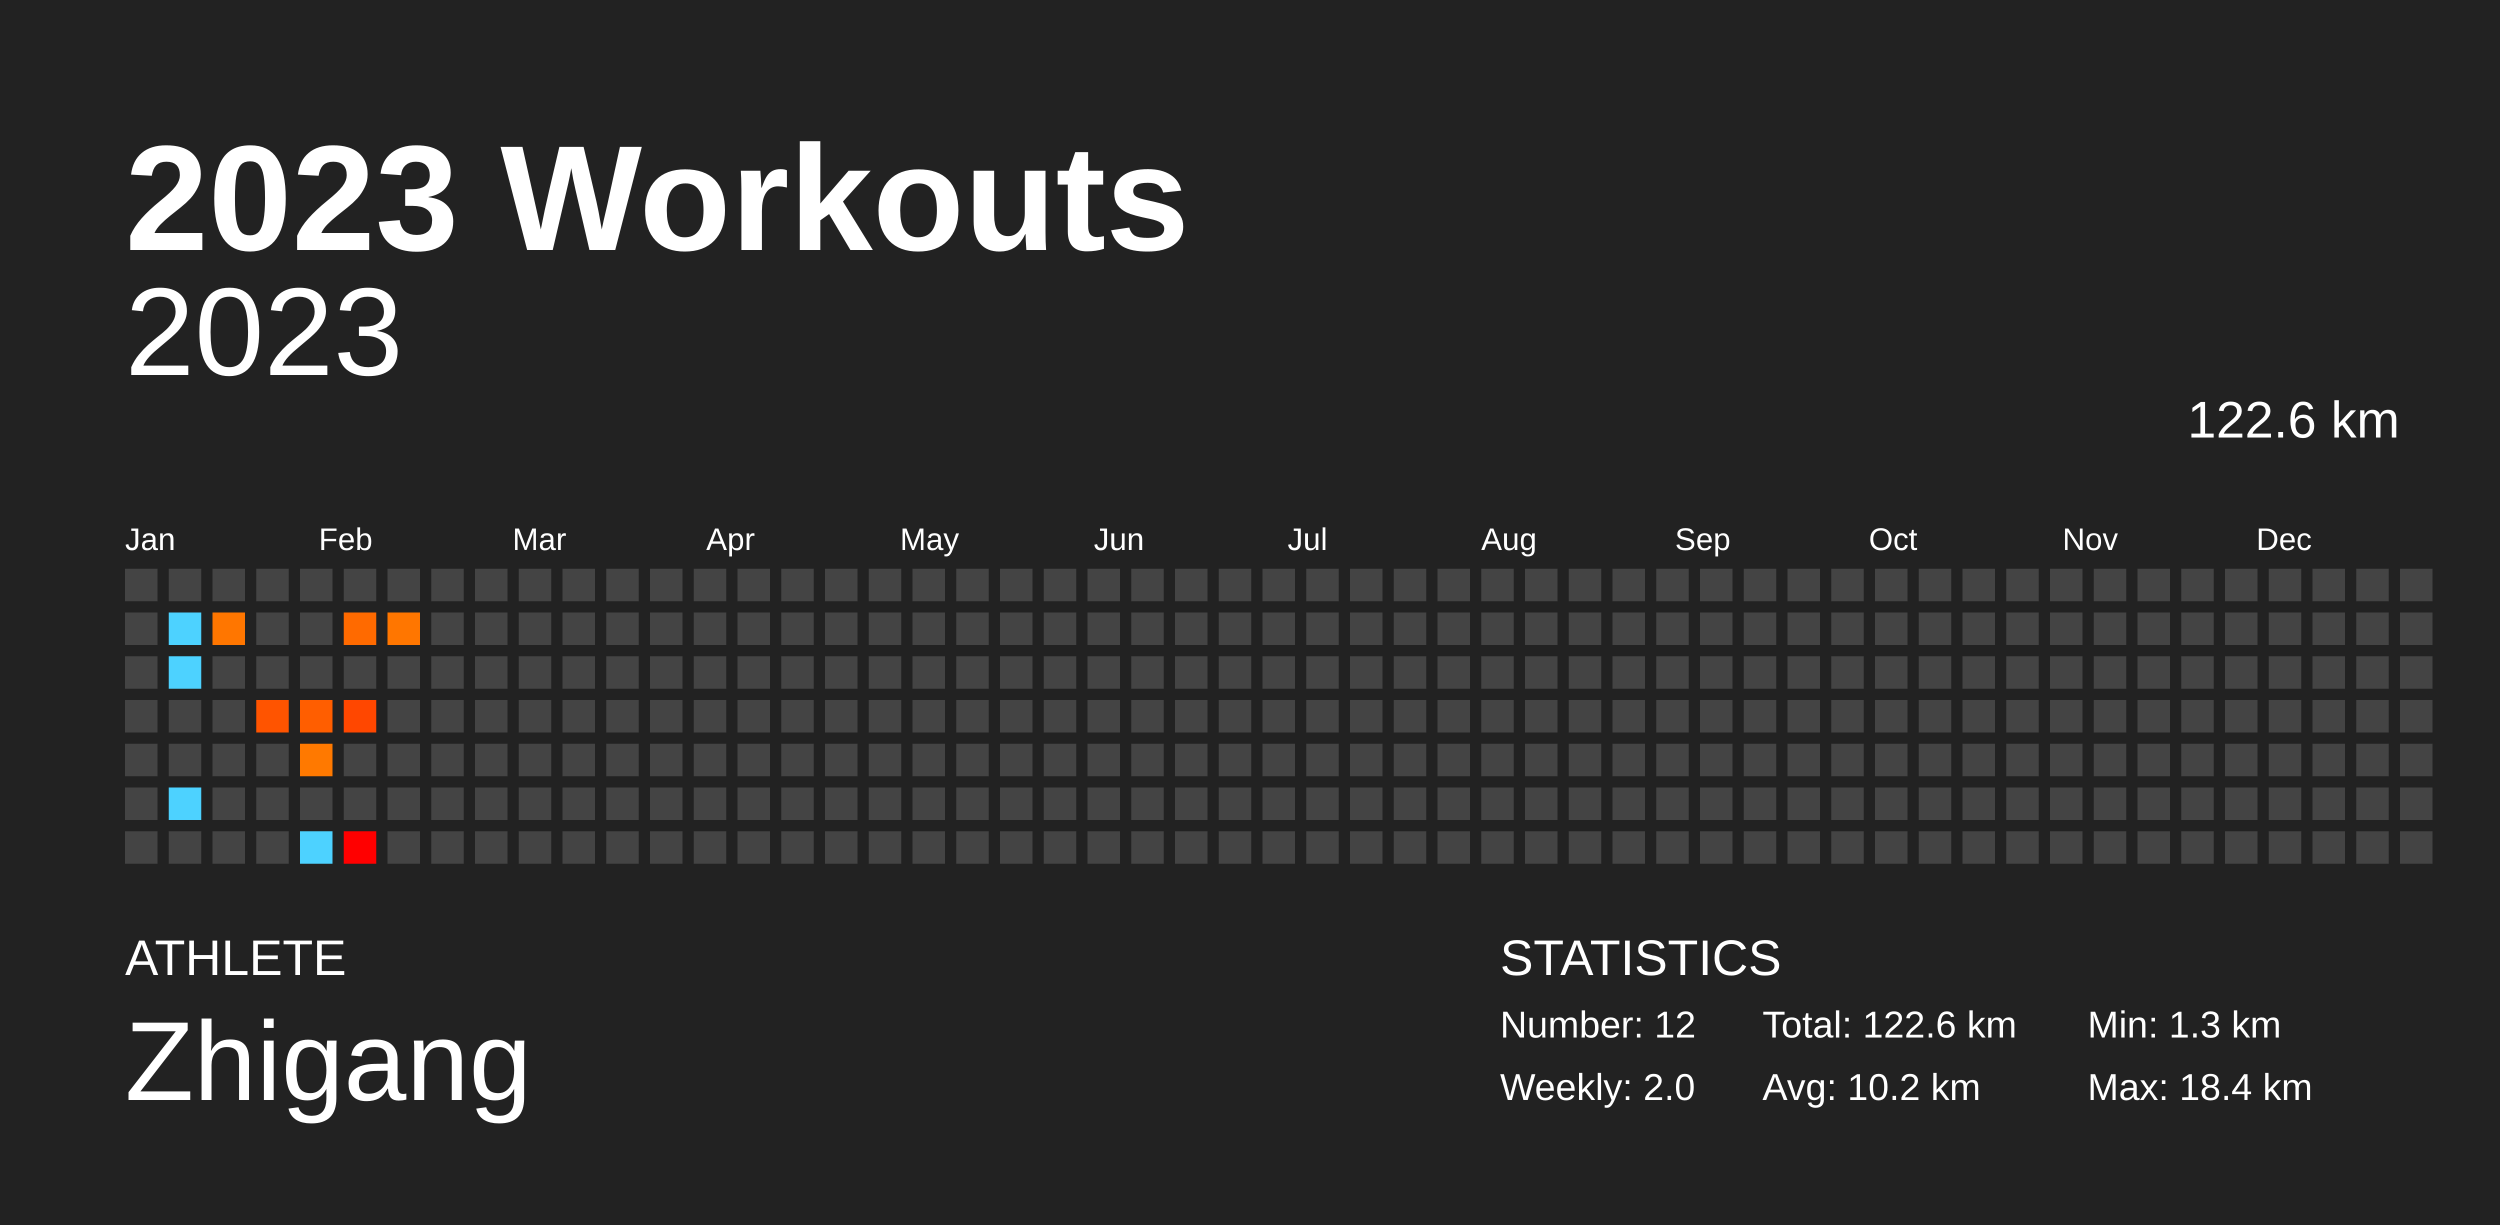
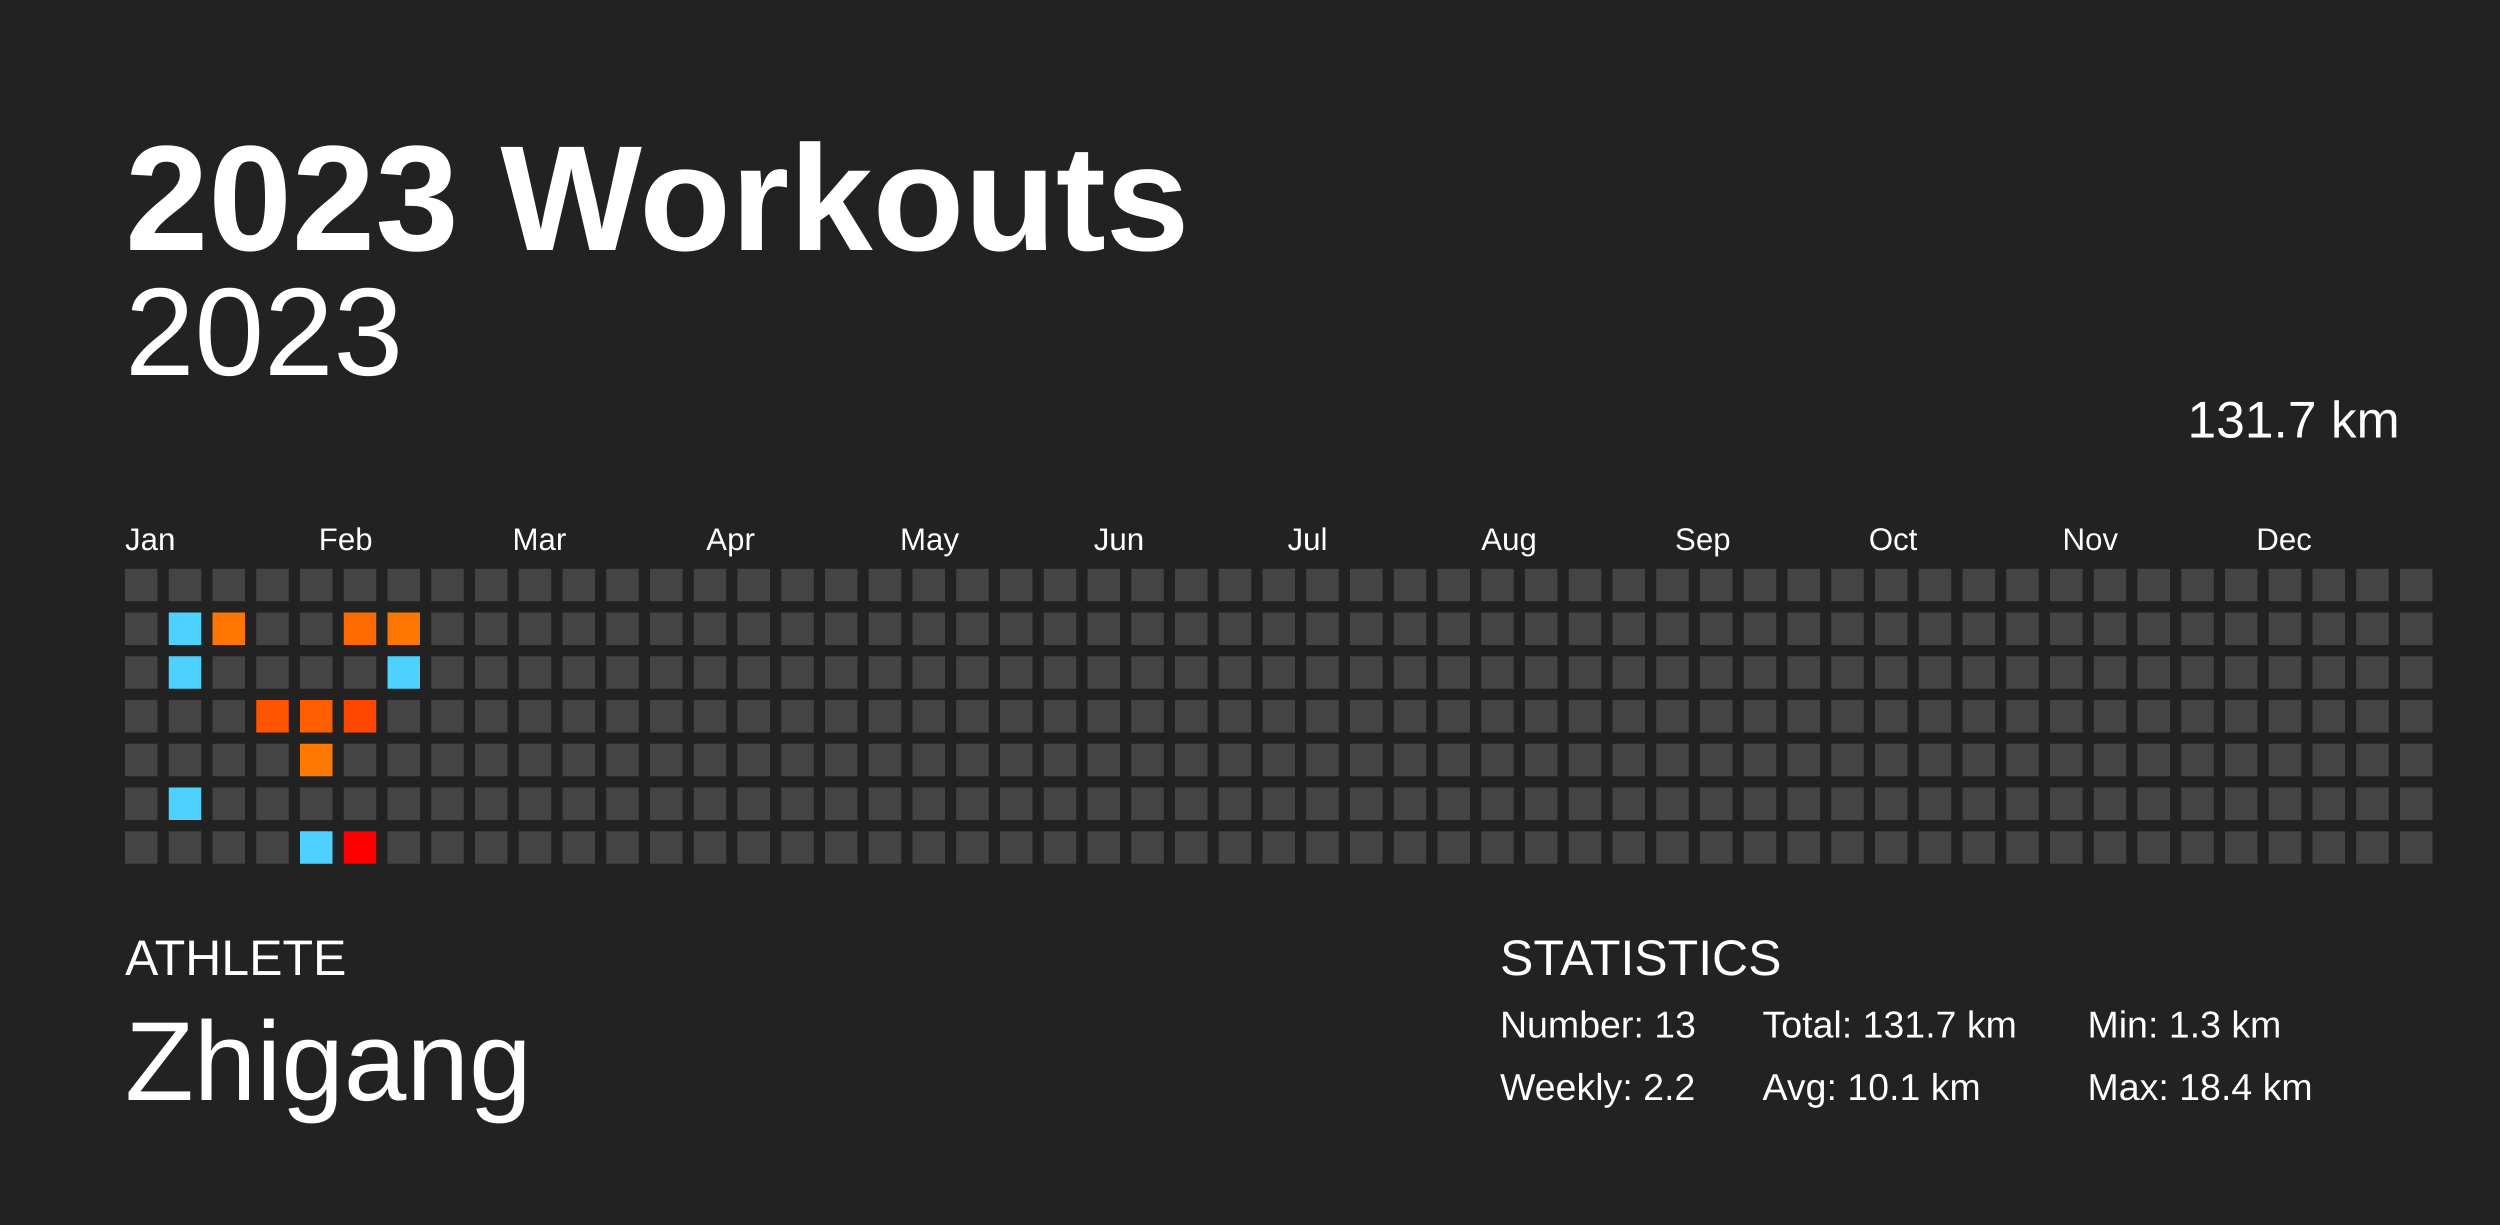
<svg xmlns="http://www.w3.org/2000/svg" baseProfile="full" height="98mm" version="1.1" viewBox="0,0,200,98" width="200mm">
  <defs />
  <rect fill="#222222" height="98" width="200" x="0" y="0" />
  <text fill="#FFFFFF" style="font-size:12px; font-family:Arial; font-weight:bold;" x="10" y="20">2023 Workouts</text>
  <text fill="#FFFFFF" style="font-size:4px; font-family:Arial" x="10" y="78">ATHLETE</text>
  <text fill="#FFFFFF" style="font-size:9px; font-family:Arial" x="10" y="88">Zhigang</text>
  <text fill="#FFFFFF" style="font-size:4px; font-family:Arial" x="120" y="78">STATISTICS</text>
-   <text fill="#FFFFFF" style="font-size:3px; font-family:Arial" x="120" y="83">Number: 12</text>
-   <text fill="#FFFFFF" style="font-size:3px; font-family:Arial" x="120" y="88">Weekly: 2.0</text>
-   <text fill="#FFFFFF" style="font-size:3px; font-family:Arial" x="141" y="83">Total: 122.6 km</text>
-   <text fill="#FFFFFF" style="font-size:3px; font-family:Arial" x="141" y="88">Avg: 10.2 km</text>
+   <text fill="#FFFFFF" style="font-size:3px; font-family:Arial" x="120" y="83">Number: 13</text>
+   <text fill="#FFFFFF" style="font-size:3px; font-family:Arial" x="120" y="88">Weekly: 2.2</text>
+   <text fill="#FFFFFF" style="font-size:3px; font-family:Arial" x="141" y="83">Total: 131.7 km</text>
+   <text fill="#FFFFFF" style="font-size:3px; font-family:Arial" x="141" y="88">Avg: 10.1 km</text>
  <text fill="#FFFFFF" style="font-size:3px; font-family:Arial" x="167" y="83">Min: 1.3 km</text>
  <text fill="#FFFFFF" style="font-size:3px; font-family:Arial" x="167" y="88">Max: 18.4 km</text>
  <text alignment-baseline="hanging" fill="#FFFFFF" style="font-size:10.0px; font-family:Arial;" x="10" y="30">2023</text>
-   <text alignment-baseline="hanging" fill="#FFFFFF" style="font-size:4.125px; font-family:Arial;" x="175" y="35">122.6 km</text>
+   <text alignment-baseline="hanging" fill="#FFFFFF" style="font-size:4.125px; font-family:Arial;" x="175" y="35">131.7 km</text>
  <text fill="#FFFFFF" style="font-size:2.5px; font-family:Arial" x="10.0" y="44">Jan</text>
  <text fill="#FFFFFF" style="font-size:2.5px; font-family:Arial" x="25.5" y="44">Feb</text>
  <text fill="#FFFFFF" style="font-size:2.5px; font-family:Arial" x="41.0" y="44">Mar</text>
  <text fill="#FFFFFF" style="font-size:2.5px; font-family:Arial" x="56.5" y="44">Apr</text>
  <text fill="#FFFFFF" style="font-size:2.5px; font-family:Arial" x="72.0" y="44">May</text>
  <text fill="#FFFFFF" style="font-size:2.5px; font-family:Arial" x="87.5" y="44">Jun</text>
  <text fill="#FFFFFF" style="font-size:2.5px; font-family:Arial" x="103.0" y="44">Jul</text>
  <text fill="#FFFFFF" style="font-size:2.5px; font-family:Arial" x="118.5" y="44">Aug</text>
  <text fill="#FFFFFF" style="font-size:2.5px; font-family:Arial" x="134.0" y="44">Sep</text>
  <text fill="#FFFFFF" style="font-size:2.5px; font-family:Arial" x="149.5" y="44">Oct</text>
  <text fill="#FFFFFF" style="font-size:2.5px; font-family:Arial" x="165.0" y="44">Nov</text>
  <text fill="#FFFFFF" style="font-size:2.5px; font-family:Arial" x="180.5" y="44">Dec</text>
  <rect fill="#444444" height="2.6" width="2.6" x="10.0" y="45.5" />
  <rect fill="#444444" height="2.6" width="2.6" x="10.0" y="49.0" />
  <rect fill="#444444" height="2.6" width="2.6" x="10.0" y="52.5" />
  <rect fill="#444444" height="2.6" width="2.6" x="10.0" y="56.0" />
  <rect fill="#444444" height="2.6" width="2.6" x="10.0" y="59.5" />
  <rect fill="#444444" height="2.6" width="2.6" x="10.0" y="63.0" />
  <rect fill="#444444" height="2.6" width="2.6" x="10.0" y="66.5" />
  <rect fill="#444444" height="2.6" width="2.6" x="13.5" y="45.5" />
  <rect fill="#4dd2ff" height="2.6" width="2.6" x="13.5" y="49.0" />
  <rect fill="#4dd2ff" height="2.6" width="2.6" x="13.5" y="52.5" />
  <rect fill="#444444" height="2.6" width="2.6" x="13.5" y="56.0" />
  <rect fill="#444444" height="2.6" width="2.6" x="13.5" y="59.5" />
  <rect fill="#4dd2ff" height="2.6" width="2.6" x="13.5" y="63.0" />
  <rect fill="#444444" height="2.6" width="2.6" x="13.5" y="66.5" />
  <rect fill="#444444" height="2.6" width="2.6" x="17.0" y="45.5" />
  <rect fill="#ff7600" height="2.6" width="2.6" x="17.0" y="49.0" />
  <rect fill="#444444" height="2.6" width="2.6" x="17.0" y="52.5" />
  <rect fill="#444444" height="2.6" width="2.6" x="17.0" y="56.0" />
  <rect fill="#444444" height="2.6" width="2.6" x="17.0" y="59.5" />
  <rect fill="#444444" height="2.6" width="2.6" x="17.0" y="63.0" />
  <rect fill="#444444" height="2.6" width="2.6" x="17.0" y="66.5" />
  <rect fill="#444444" height="2.6" width="2.6" x="20.5" y="45.5" />
  <rect fill="#444444" height="2.6" width="2.6" x="20.5" y="49.0" />
  <rect fill="#444444" height="2.6" width="2.6" x="20.5" y="52.5" />
  <rect fill="#ff5400" height="2.6" width="2.6" x="20.5" y="56.0" />
  <rect fill="#444444" height="2.6" width="2.6" x="20.5" y="59.5" />
  <rect fill="#444444" height="2.6" width="2.6" x="20.5" y="63.0" />
  <rect fill="#444444" height="2.6" width="2.6" x="20.5" y="66.5" />
  <rect fill="#444444" height="2.6" width="2.6" x="24.0" y="45.5" />
  <rect fill="#444444" height="2.6" width="2.6" x="24.0" y="49.0" />
  <rect fill="#444444" height="2.6" width="2.6" x="24.0" y="52.5" />
  <rect fill="#ff5e00" height="2.6" width="2.6" x="24.0" y="56.0" />
  <rect fill="#ff7900" height="2.6" width="2.6" x="24.0" y="59.5" />
  <rect fill="#444444" height="2.6" width="2.6" x="24.0" y="63.0" />
  <rect fill="#4dd2ff" height="2.6" width="2.6" x="24.0" y="66.5" />
  <rect fill="#444444" height="2.6" width="2.6" x="27.5" y="45.5" />
  <rect fill="#ff6a00" height="2.6" width="2.6" x="27.5" y="49.0" />
  <rect fill="#444444" height="2.6" width="2.6" x="27.5" y="52.5" />
  <rect fill="#ff4700" height="2.6" width="2.6" x="27.5" y="56.0" />
  <rect fill="#444444" height="2.6" width="2.6" x="27.5" y="59.5" />
  <rect fill="#444444" height="2.6" width="2.6" x="27.5" y="63.0" />
  <rect fill="#ff0000" height="2.6" width="2.6" x="27.5" y="66.5" />
  <rect fill="#444444" height="2.6" width="2.6" x="31.0" y="45.5" />
  <rect fill="#ff7600" height="2.6" width="2.6" x="31.0" y="49.0" />
-   <rect fill="#444444" height="2.6" width="2.6" x="31.0" y="52.5" />
+   <rect fill="#4dd2ff" height="2.6" width="2.6" x="31.0" y="52.5" />
  <rect fill="#444444" height="2.6" width="2.6" x="31.0" y="56.0" />
  <rect fill="#444444" height="2.6" width="2.6" x="31.0" y="59.5" />
  <rect fill="#444444" height="2.6" width="2.6" x="31.0" y="63.0" />
  <rect fill="#444444" height="2.6" width="2.6" x="31.0" y="66.5" />
  <rect fill="#444444" height="2.6" width="2.6" x="34.5" y="45.5" />
  <rect fill="#444444" height="2.6" width="2.6" x="34.5" y="49.0" />
  <rect fill="#444444" height="2.6" width="2.6" x="34.5" y="52.5" />
  <rect fill="#444444" height="2.6" width="2.6" x="34.5" y="56.0" />
  <rect fill="#444444" height="2.6" width="2.6" x="34.5" y="59.5" />
  <rect fill="#444444" height="2.6" width="2.6" x="34.5" y="63.0" />
  <rect fill="#444444" height="2.6" width="2.6" x="34.5" y="66.5" />
  <rect fill="#444444" height="2.6" width="2.6" x="38.0" y="45.5" />
  <rect fill="#444444" height="2.6" width="2.6" x="38.0" y="49.0" />
  <rect fill="#444444" height="2.6" width="2.6" x="38.0" y="52.5" />
  <rect fill="#444444" height="2.6" width="2.6" x="38.0" y="56.0" />
  <rect fill="#444444" height="2.6" width="2.6" x="38.0" y="59.5" />
  <rect fill="#444444" height="2.6" width="2.6" x="38.0" y="63.0" />
  <rect fill="#444444" height="2.6" width="2.6" x="38.0" y="66.5" />
  <rect fill="#444444" height="2.6" width="2.6" x="41.5" y="45.5" />
  <rect fill="#444444" height="2.6" width="2.6" x="41.5" y="49.0" />
  <rect fill="#444444" height="2.6" width="2.6" x="41.5" y="52.5" />
  <rect fill="#444444" height="2.6" width="2.6" x="41.5" y="56.0" />
  <rect fill="#444444" height="2.6" width="2.6" x="41.5" y="59.5" />
  <rect fill="#444444" height="2.6" width="2.6" x="41.5" y="63.0" />
  <rect fill="#444444" height="2.6" width="2.6" x="41.5" y="66.5" />
  <rect fill="#444444" height="2.6" width="2.6" x="45.0" y="45.5" />
  <rect fill="#444444" height="2.6" width="2.6" x="45.0" y="49.0" />
  <rect fill="#444444" height="2.6" width="2.6" x="45.0" y="52.5" />
  <rect fill="#444444" height="2.6" width="2.6" x="45.0" y="56.0" />
  <rect fill="#444444" height="2.6" width="2.6" x="45.0" y="59.5" />
  <rect fill="#444444" height="2.6" width="2.6" x="45.0" y="63.0" />
  <rect fill="#444444" height="2.6" width="2.6" x="45.0" y="66.5" />
  <rect fill="#444444" height="2.6" width="2.6" x="48.5" y="45.5" />
  <rect fill="#444444" height="2.6" width="2.6" x="48.5" y="49.0" />
  <rect fill="#444444" height="2.6" width="2.6" x="48.5" y="52.5" />
  <rect fill="#444444" height="2.6" width="2.6" x="48.5" y="56.0" />
  <rect fill="#444444" height="2.6" width="2.6" x="48.5" y="59.5" />
  <rect fill="#444444" height="2.6" width="2.6" x="48.5" y="63.0" />
  <rect fill="#444444" height="2.6" width="2.6" x="48.5" y="66.5" />
  <rect fill="#444444" height="2.6" width="2.6" x="52.0" y="45.5" />
  <rect fill="#444444" height="2.6" width="2.6" x="52.0" y="49.0" />
  <rect fill="#444444" height="2.6" width="2.6" x="52.0" y="52.5" />
  <rect fill="#444444" height="2.6" width="2.6" x="52.0" y="56.0" />
  <rect fill="#444444" height="2.6" width="2.6" x="52.0" y="59.5" />
  <rect fill="#444444" height="2.6" width="2.6" x="52.0" y="63.0" />
  <rect fill="#444444" height="2.6" width="2.6" x="52.0" y="66.5" />
  <rect fill="#444444" height="2.6" width="2.6" x="55.5" y="45.5" />
  <rect fill="#444444" height="2.6" width="2.6" x="55.5" y="49.0" />
  <rect fill="#444444" height="2.6" width="2.6" x="55.5" y="52.5" />
  <rect fill="#444444" height="2.6" width="2.6" x="55.5" y="56.0" />
  <rect fill="#444444" height="2.6" width="2.6" x="55.5" y="59.5" />
  <rect fill="#444444" height="2.6" width="2.6" x="55.5" y="63.0" />
  <rect fill="#444444" height="2.6" width="2.6" x="55.5" y="66.5" />
  <rect fill="#444444" height="2.6" width="2.6" x="59.0" y="45.5" />
  <rect fill="#444444" height="2.6" width="2.6" x="59.0" y="49.0" />
  <rect fill="#444444" height="2.6" width="2.6" x="59.0" y="52.5" />
  <rect fill="#444444" height="2.6" width="2.6" x="59.0" y="56.0" />
  <rect fill="#444444" height="2.6" width="2.6" x="59.0" y="59.5" />
  <rect fill="#444444" height="2.6" width="2.6" x="59.0" y="63.0" />
  <rect fill="#444444" height="2.6" width="2.6" x="59.0" y="66.5" />
  <rect fill="#444444" height="2.6" width="2.6" x="62.5" y="45.5" />
  <rect fill="#444444" height="2.6" width="2.6" x="62.5" y="49.0" />
  <rect fill="#444444" height="2.6" width="2.6" x="62.5" y="52.5" />
  <rect fill="#444444" height="2.6" width="2.6" x="62.5" y="56.0" />
  <rect fill="#444444" height="2.6" width="2.6" x="62.5" y="59.5" />
  <rect fill="#444444" height="2.6" width="2.6" x="62.5" y="63.0" />
  <rect fill="#444444" height="2.6" width="2.6" x="62.5" y="66.5" />
  <rect fill="#444444" height="2.6" width="2.6" x="66.0" y="45.5" />
  <rect fill="#444444" height="2.6" width="2.6" x="66.0" y="49.0" />
  <rect fill="#444444" height="2.6" width="2.6" x="66.0" y="52.5" />
  <rect fill="#444444" height="2.6" width="2.6" x="66.0" y="56.0" />
  <rect fill="#444444" height="2.6" width="2.6" x="66.0" y="59.5" />
  <rect fill="#444444" height="2.6" width="2.6" x="66.0" y="63.0" />
  <rect fill="#444444" height="2.6" width="2.6" x="66.0" y="66.5" />
  <rect fill="#444444" height="2.6" width="2.6" x="69.5" y="45.5" />
  <rect fill="#444444" height="2.6" width="2.6" x="69.5" y="49.0" />
  <rect fill="#444444" height="2.6" width="2.6" x="69.5" y="52.5" />
  <rect fill="#444444" height="2.6" width="2.6" x="69.5" y="56.0" />
  <rect fill="#444444" height="2.6" width="2.6" x="69.5" y="59.5" />
  <rect fill="#444444" height="2.6" width="2.6" x="69.5" y="63.0" />
  <rect fill="#444444" height="2.6" width="2.6" x="69.5" y="66.5" />
  <rect fill="#444444" height="2.6" width="2.6" x="73.0" y="45.5" />
  <rect fill="#444444" height="2.6" width="2.6" x="73.0" y="49.0" />
  <rect fill="#444444" height="2.6" width="2.6" x="73.0" y="52.5" />
  <rect fill="#444444" height="2.6" width="2.6" x="73.0" y="56.0" />
  <rect fill="#444444" height="2.6" width="2.6" x="73.0" y="59.5" />
  <rect fill="#444444" height="2.6" width="2.6" x="73.0" y="63.0" />
  <rect fill="#444444" height="2.6" width="2.6" x="73.0" y="66.5" />
  <rect fill="#444444" height="2.6" width="2.6" x="76.5" y="45.5" />
  <rect fill="#444444" height="2.6" width="2.6" x="76.5" y="49.0" />
  <rect fill="#444444" height="2.6" width="2.6" x="76.5" y="52.5" />
  <rect fill="#444444" height="2.6" width="2.6" x="76.5" y="56.0" />
  <rect fill="#444444" height="2.6" width="2.6" x="76.5" y="59.5" />
  <rect fill="#444444" height="2.6" width="2.6" x="76.5" y="63.0" />
  <rect fill="#444444" height="2.6" width="2.6" x="76.5" y="66.5" />
  <rect fill="#444444" height="2.6" width="2.6" x="80.0" y="45.5" />
  <rect fill="#444444" height="2.6" width="2.6" x="80.0" y="49.0" />
  <rect fill="#444444" height="2.6" width="2.6" x="80.0" y="52.5" />
  <rect fill="#444444" height="2.6" width="2.6" x="80.0" y="56.0" />
  <rect fill="#444444" height="2.6" width="2.6" x="80.0" y="59.5" />
  <rect fill="#444444" height="2.6" width="2.6" x="80.0" y="63.0" />
  <rect fill="#444444" height="2.6" width="2.6" x="80.0" y="66.5" />
  <rect fill="#444444" height="2.6" width="2.6" x="83.5" y="45.5" />
  <rect fill="#444444" height="2.6" width="2.6" x="83.5" y="49.0" />
  <rect fill="#444444" height="2.6" width="2.6" x="83.5" y="52.5" />
  <rect fill="#444444" height="2.6" width="2.6" x="83.5" y="56.0" />
  <rect fill="#444444" height="2.6" width="2.6" x="83.5" y="59.5" />
  <rect fill="#444444" height="2.6" width="2.6" x="83.5" y="63.0" />
  <rect fill="#444444" height="2.6" width="2.6" x="83.5" y="66.5" />
  <rect fill="#444444" height="2.6" width="2.6" x="87.0" y="45.5" />
  <rect fill="#444444" height="2.6" width="2.6" x="87.0" y="49.0" />
  <rect fill="#444444" height="2.6" width="2.6" x="87.0" y="52.5" />
  <rect fill="#444444" height="2.6" width="2.6" x="87.0" y="56.0" />
  <rect fill="#444444" height="2.6" width="2.6" x="87.0" y="59.5" />
  <rect fill="#444444" height="2.6" width="2.6" x="87.0" y="63.0" />
  <rect fill="#444444" height="2.6" width="2.6" x="87.0" y="66.5" />
  <rect fill="#444444" height="2.6" width="2.6" x="90.5" y="45.5" />
  <rect fill="#444444" height="2.6" width="2.6" x="90.5" y="49.0" />
  <rect fill="#444444" height="2.6" width="2.6" x="90.5" y="52.5" />
  <rect fill="#444444" height="2.6" width="2.6" x="90.5" y="56.0" />
  <rect fill="#444444" height="2.6" width="2.6" x="90.5" y="59.5" />
  <rect fill="#444444" height="2.6" width="2.6" x="90.5" y="63.0" />
  <rect fill="#444444" height="2.6" width="2.6" x="90.5" y="66.5" />
  <rect fill="#444444" height="2.6" width="2.6" x="94.0" y="45.5" />
  <rect fill="#444444" height="2.6" width="2.6" x="94.0" y="49.0" />
  <rect fill="#444444" height="2.6" width="2.6" x="94.0" y="52.5" />
  <rect fill="#444444" height="2.6" width="2.6" x="94.0" y="56.0" />
  <rect fill="#444444" height="2.6" width="2.6" x="94.0" y="59.5" />
  <rect fill="#444444" height="2.6" width="2.6" x="94.0" y="63.0" />
  <rect fill="#444444" height="2.6" width="2.6" x="94.0" y="66.5" />
  <rect fill="#444444" height="2.6" width="2.6" x="97.5" y="45.5" />
  <rect fill="#444444" height="2.6" width="2.6" x="97.5" y="49.0" />
  <rect fill="#444444" height="2.6" width="2.6" x="97.5" y="52.5" />
  <rect fill="#444444" height="2.6" width="2.6" x="97.5" y="56.0" />
  <rect fill="#444444" height="2.6" width="2.6" x="97.5" y="59.5" />
  <rect fill="#444444" height="2.6" width="2.6" x="97.5" y="63.0" />
  <rect fill="#444444" height="2.6" width="2.6" x="97.5" y="66.5" />
  <rect fill="#444444" height="2.6" width="2.6" x="101.0" y="45.5" />
  <rect fill="#444444" height="2.6" width="2.6" x="101.0" y="49.0" />
  <rect fill="#444444" height="2.6" width="2.6" x="101.0" y="52.5" />
  <rect fill="#444444" height="2.6" width="2.6" x="101.0" y="56.0" />
  <rect fill="#444444" height="2.6" width="2.6" x="101.0" y="59.5" />
  <rect fill="#444444" height="2.6" width="2.6" x="101.0" y="63.0" />
  <rect fill="#444444" height="2.6" width="2.6" x="101.0" y="66.5" />
  <rect fill="#444444" height="2.6" width="2.6" x="104.5" y="45.5" />
  <rect fill="#444444" height="2.6" width="2.6" x="104.5" y="49.0" />
  <rect fill="#444444" height="2.6" width="2.6" x="104.5" y="52.5" />
  <rect fill="#444444" height="2.6" width="2.6" x="104.5" y="56.0" />
  <rect fill="#444444" height="2.6" width="2.6" x="104.5" y="59.5" />
  <rect fill="#444444" height="2.6" width="2.6" x="104.5" y="63.0" />
  <rect fill="#444444" height="2.6" width="2.6" x="104.5" y="66.5" />
  <rect fill="#444444" height="2.6" width="2.6" x="108.0" y="45.5" />
  <rect fill="#444444" height="2.6" width="2.6" x="108.0" y="49.0" />
  <rect fill="#444444" height="2.6" width="2.6" x="108.0" y="52.5" />
  <rect fill="#444444" height="2.6" width="2.6" x="108.0" y="56.0" />
  <rect fill="#444444" height="2.6" width="2.6" x="108.0" y="59.5" />
  <rect fill="#444444" height="2.6" width="2.6" x="108.0" y="63.0" />
  <rect fill="#444444" height="2.6" width="2.6" x="108.0" y="66.5" />
  <rect fill="#444444" height="2.6" width="2.6" x="111.5" y="45.5" />
  <rect fill="#444444" height="2.6" width="2.6" x="111.5" y="49.0" />
  <rect fill="#444444" height="2.6" width="2.6" x="111.5" y="52.5" />
  <rect fill="#444444" height="2.6" width="2.6" x="111.5" y="56.0" />
  <rect fill="#444444" height="2.6" width="2.6" x="111.5" y="59.5" />
  <rect fill="#444444" height="2.6" width="2.6" x="111.5" y="63.0" />
  <rect fill="#444444" height="2.6" width="2.6" x="111.5" y="66.5" />
  <rect fill="#444444" height="2.6" width="2.6" x="115.0" y="45.5" />
  <rect fill="#444444" height="2.6" width="2.6" x="115.0" y="49.0" />
  <rect fill="#444444" height="2.6" width="2.6" x="115.0" y="52.5" />
  <rect fill="#444444" height="2.6" width="2.6" x="115.0" y="56.0" />
  <rect fill="#444444" height="2.6" width="2.6" x="115.0" y="59.5" />
  <rect fill="#444444" height="2.6" width="2.6" x="115.0" y="63.0" />
  <rect fill="#444444" height="2.6" width="2.6" x="115.0" y="66.5" />
  <rect fill="#444444" height="2.6" width="2.6" x="118.5" y="45.5" />
  <rect fill="#444444" height="2.6" width="2.6" x="118.5" y="49.0" />
  <rect fill="#444444" height="2.6" width="2.6" x="118.5" y="52.5" />
  <rect fill="#444444" height="2.6" width="2.6" x="118.5" y="56.0" />
  <rect fill="#444444" height="2.6" width="2.6" x="118.5" y="59.5" />
  <rect fill="#444444" height="2.6" width="2.6" x="118.5" y="63.0" />
  <rect fill="#444444" height="2.6" width="2.6" x="118.5" y="66.5" />
  <rect fill="#444444" height="2.6" width="2.6" x="122.0" y="45.5" />
  <rect fill="#444444" height="2.6" width="2.6" x="122.0" y="49.0" />
  <rect fill="#444444" height="2.6" width="2.6" x="122.0" y="52.5" />
  <rect fill="#444444" height="2.6" width="2.6" x="122.0" y="56.0" />
  <rect fill="#444444" height="2.6" width="2.6" x="122.0" y="59.5" />
  <rect fill="#444444" height="2.6" width="2.6" x="122.0" y="63.0" />
  <rect fill="#444444" height="2.6" width="2.6" x="122.0" y="66.5" />
  <rect fill="#444444" height="2.6" width="2.6" x="125.5" y="45.5" />
  <rect fill="#444444" height="2.6" width="2.6" x="125.5" y="49.0" />
  <rect fill="#444444" height="2.6" width="2.6" x="125.5" y="52.5" />
  <rect fill="#444444" height="2.6" width="2.6" x="125.5" y="56.0" />
  <rect fill="#444444" height="2.6" width="2.6" x="125.5" y="59.5" />
  <rect fill="#444444" height="2.6" width="2.6" x="125.5" y="63.0" />
  <rect fill="#444444" height="2.6" width="2.6" x="125.5" y="66.5" />
  <rect fill="#444444" height="2.6" width="2.6" x="129.0" y="45.5" />
  <rect fill="#444444" height="2.6" width="2.6" x="129.0" y="49.0" />
  <rect fill="#444444" height="2.6" width="2.6" x="129.0" y="52.5" />
  <rect fill="#444444" height="2.6" width="2.6" x="129.0" y="56.0" />
  <rect fill="#444444" height="2.6" width="2.6" x="129.0" y="59.5" />
  <rect fill="#444444" height="2.6" width="2.6" x="129.0" y="63.0" />
  <rect fill="#444444" height="2.6" width="2.6" x="129.0" y="66.5" />
  <rect fill="#444444" height="2.6" width="2.6" x="132.5" y="45.5" />
  <rect fill="#444444" height="2.6" width="2.6" x="132.5" y="49.0" />
  <rect fill="#444444" height="2.6" width="2.6" x="132.5" y="52.5" />
  <rect fill="#444444" height="2.6" width="2.6" x="132.5" y="56.0" />
  <rect fill="#444444" height="2.6" width="2.6" x="132.5" y="59.5" />
  <rect fill="#444444" height="2.6" width="2.6" x="132.5" y="63.0" />
  <rect fill="#444444" height="2.6" width="2.6" x="132.5" y="66.5" />
  <rect fill="#444444" height="2.6" width="2.6" x="136.0" y="45.5" />
  <rect fill="#444444" height="2.6" width="2.6" x="136.0" y="49.0" />
  <rect fill="#444444" height="2.6" width="2.6" x="136.0" y="52.5" />
  <rect fill="#444444" height="2.6" width="2.6" x="136.0" y="56.0" />
  <rect fill="#444444" height="2.6" width="2.6" x="136.0" y="59.5" />
  <rect fill="#444444" height="2.6" width="2.6" x="136.0" y="63.0" />
  <rect fill="#444444" height="2.6" width="2.6" x="136.0" y="66.5" />
  <rect fill="#444444" height="2.6" width="2.6" x="139.5" y="45.5" />
  <rect fill="#444444" height="2.6" width="2.6" x="139.5" y="49.0" />
  <rect fill="#444444" height="2.6" width="2.6" x="139.5" y="52.5" />
  <rect fill="#444444" height="2.6" width="2.6" x="139.5" y="56.0" />
  <rect fill="#444444" height="2.6" width="2.6" x="139.5" y="59.5" />
  <rect fill="#444444" height="2.6" width="2.6" x="139.5" y="63.0" />
  <rect fill="#444444" height="2.6" width="2.6" x="139.5" y="66.5" />
  <rect fill="#444444" height="2.6" width="2.6" x="143.0" y="45.5" />
  <rect fill="#444444" height="2.6" width="2.6" x="143.0" y="49.0" />
  <rect fill="#444444" height="2.6" width="2.6" x="143.0" y="52.5" />
  <rect fill="#444444" height="2.6" width="2.6" x="143.0" y="56.0" />
  <rect fill="#444444" height="2.6" width="2.6" x="143.0" y="59.5" />
  <rect fill="#444444" height="2.6" width="2.6" x="143.0" y="63.0" />
  <rect fill="#444444" height="2.6" width="2.6" x="143.0" y="66.5" />
  <rect fill="#444444" height="2.6" width="2.6" x="146.5" y="45.5" />
  <rect fill="#444444" height="2.6" width="2.6" x="146.5" y="49.0" />
  <rect fill="#444444" height="2.6" width="2.6" x="146.5" y="52.5" />
  <rect fill="#444444" height="2.6" width="2.6" x="146.5" y="56.0" />
  <rect fill="#444444" height="2.6" width="2.6" x="146.5" y="59.5" />
  <rect fill="#444444" height="2.6" width="2.6" x="146.5" y="63.0" />
  <rect fill="#444444" height="2.6" width="2.6" x="146.5" y="66.5" />
  <rect fill="#444444" height="2.6" width="2.6" x="150.0" y="45.5" />
  <rect fill="#444444" height="2.6" width="2.6" x="150.0" y="49.0" />
  <rect fill="#444444" height="2.6" width="2.6" x="150.0" y="52.5" />
  <rect fill="#444444" height="2.6" width="2.6" x="150.0" y="56.0" />
  <rect fill="#444444" height="2.6" width="2.6" x="150.0" y="59.5" />
  <rect fill="#444444" height="2.6" width="2.6" x="150.0" y="63.0" />
  <rect fill="#444444" height="2.6" width="2.6" x="150.0" y="66.5" />
  <rect fill="#444444" height="2.6" width="2.6" x="153.5" y="45.5" />
  <rect fill="#444444" height="2.6" width="2.6" x="153.5" y="49.0" />
  <rect fill="#444444" height="2.6" width="2.6" x="153.5" y="52.5" />
  <rect fill="#444444" height="2.6" width="2.6" x="153.5" y="56.0" />
  <rect fill="#444444" height="2.6" width="2.6" x="153.5" y="59.5" />
  <rect fill="#444444" height="2.6" width="2.6" x="153.5" y="63.0" />
  <rect fill="#444444" height="2.6" width="2.6" x="153.5" y="66.5" />
  <rect fill="#444444" height="2.6" width="2.6" x="157.0" y="45.5" />
  <rect fill="#444444" height="2.6" width="2.6" x="157.0" y="49.0" />
  <rect fill="#444444" height="2.6" width="2.6" x="157.0" y="52.5" />
  <rect fill="#444444" height="2.6" width="2.6" x="157.0" y="56.0" />
  <rect fill="#444444" height="2.6" width="2.6" x="157.0" y="59.5" />
  <rect fill="#444444" height="2.6" width="2.6" x="157.0" y="63.0" />
  <rect fill="#444444" height="2.6" width="2.6" x="157.0" y="66.5" />
  <rect fill="#444444" height="2.6" width="2.6" x="160.5" y="45.5" />
  <rect fill="#444444" height="2.6" width="2.6" x="160.5" y="49.0" />
  <rect fill="#444444" height="2.6" width="2.6" x="160.5" y="52.5" />
  <rect fill="#444444" height="2.6" width="2.6" x="160.5" y="56.0" />
  <rect fill="#444444" height="2.6" width="2.6" x="160.5" y="59.5" />
  <rect fill="#444444" height="2.6" width="2.6" x="160.5" y="63.0" />
  <rect fill="#444444" height="2.6" width="2.6" x="160.5" y="66.5" />
  <rect fill="#444444" height="2.6" width="2.6" x="164.0" y="45.5" />
  <rect fill="#444444" height="2.6" width="2.6" x="164.0" y="49.0" />
  <rect fill="#444444" height="2.6" width="2.6" x="164.0" y="52.5" />
  <rect fill="#444444" height="2.6" width="2.6" x="164.0" y="56.0" />
  <rect fill="#444444" height="2.6" width="2.6" x="164.0" y="59.5" />
  <rect fill="#444444" height="2.6" width="2.6" x="164.0" y="63.0" />
  <rect fill="#444444" height="2.6" width="2.6" x="164.0" y="66.5" />
  <rect fill="#444444" height="2.6" width="2.6" x="167.5" y="45.5" />
  <rect fill="#444444" height="2.6" width="2.6" x="167.5" y="49.0" />
  <rect fill="#444444" height="2.6" width="2.6" x="167.5" y="52.5" />
  <rect fill="#444444" height="2.6" width="2.6" x="167.5" y="56.0" />
  <rect fill="#444444" height="2.6" width="2.6" x="167.5" y="59.5" />
  <rect fill="#444444" height="2.6" width="2.6" x="167.5" y="63.0" />
  <rect fill="#444444" height="2.6" width="2.6" x="167.5" y="66.5" />
  <rect fill="#444444" height="2.6" width="2.6" x="171.0" y="45.5" />
  <rect fill="#444444" height="2.6" width="2.6" x="171.0" y="49.0" />
  <rect fill="#444444" height="2.6" width="2.6" x="171.0" y="52.5" />
  <rect fill="#444444" height="2.6" width="2.6" x="171.0" y="56.0" />
  <rect fill="#444444" height="2.6" width="2.6" x="171.0" y="59.5" />
  <rect fill="#444444" height="2.6" width="2.6" x="171.0" y="63.0" />
  <rect fill="#444444" height="2.6" width="2.6" x="171.0" y="66.5" />
  <rect fill="#444444" height="2.6" width="2.6" x="174.5" y="45.5" />
  <rect fill="#444444" height="2.6" width="2.6" x="174.5" y="49.0" />
  <rect fill="#444444" height="2.6" width="2.6" x="174.5" y="52.5" />
  <rect fill="#444444" height="2.6" width="2.6" x="174.5" y="56.0" />
  <rect fill="#444444" height="2.6" width="2.6" x="174.5" y="59.5" />
  <rect fill="#444444" height="2.6" width="2.6" x="174.5" y="63.0" />
  <rect fill="#444444" height="2.6" width="2.6" x="174.5" y="66.5" />
  <rect fill="#444444" height="2.6" width="2.6" x="178.0" y="45.5" />
  <rect fill="#444444" height="2.6" width="2.6" x="178.0" y="49.0" />
  <rect fill="#444444" height="2.6" width="2.6" x="178.0" y="52.5" />
  <rect fill="#444444" height="2.6" width="2.6" x="178.0" y="56.0" />
  <rect fill="#444444" height="2.6" width="2.6" x="178.0" y="59.5" />
  <rect fill="#444444" height="2.6" width="2.6" x="178.0" y="63.0" />
  <rect fill="#444444" height="2.6" width="2.6" x="178.0" y="66.5" />
  <rect fill="#444444" height="2.6" width="2.6" x="181.5" y="45.5" />
  <rect fill="#444444" height="2.6" width="2.6" x="181.5" y="49.0" />
  <rect fill="#444444" height="2.6" width="2.6" x="181.5" y="52.5" />
  <rect fill="#444444" height="2.6" width="2.6" x="181.5" y="56.0" />
  <rect fill="#444444" height="2.6" width="2.6" x="181.5" y="59.5" />
  <rect fill="#444444" height="2.6" width="2.6" x="181.5" y="63.0" />
  <rect fill="#444444" height="2.6" width="2.6" x="181.5" y="66.5" />
  <rect fill="#444444" height="2.6" width="2.6" x="185.0" y="45.5" />
  <rect fill="#444444" height="2.6" width="2.6" x="185.0" y="49.0" />
  <rect fill="#444444" height="2.6" width="2.6" x="185.0" y="52.5" />
  <rect fill="#444444" height="2.6" width="2.6" x="185.0" y="56.0" />
  <rect fill="#444444" height="2.6" width="2.6" x="185.0" y="59.5" />
  <rect fill="#444444" height="2.6" width="2.6" x="185.0" y="63.0" />
  <rect fill="#444444" height="2.6" width="2.6" x="185.0" y="66.5" />
  <rect fill="#444444" height="2.6" width="2.6" x="188.5" y="45.5" />
  <rect fill="#444444" height="2.6" width="2.6" x="188.5" y="49.0" />
  <rect fill="#444444" height="2.6" width="2.6" x="188.5" y="52.5" />
  <rect fill="#444444" height="2.6" width="2.6" x="188.5" y="56.0" />
  <rect fill="#444444" height="2.6" width="2.6" x="188.5" y="59.5" />
  <rect fill="#444444" height="2.6" width="2.6" x="188.5" y="63.0" />
  <rect fill="#444444" height="2.6" width="2.6" x="188.5" y="66.5" />
  <rect fill="#444444" height="2.6" width="2.6" x="192.0" y="45.5" />
  <rect fill="#444444" height="2.6" width="2.6" x="192.0" y="49.0" />
  <rect fill="#444444" height="2.6" width="2.6" x="192.0" y="52.5" />
  <rect fill="#444444" height="2.6" width="2.6" x="192.0" y="56.0" />
  <rect fill="#444444" height="2.6" width="2.6" x="192.0" y="59.5" />
  <rect fill="#444444" height="2.6" width="2.6" x="192.0" y="63.0" />
  <rect fill="#444444" height="2.6" width="2.6" x="192.0" y="66.5" />
</svg>
